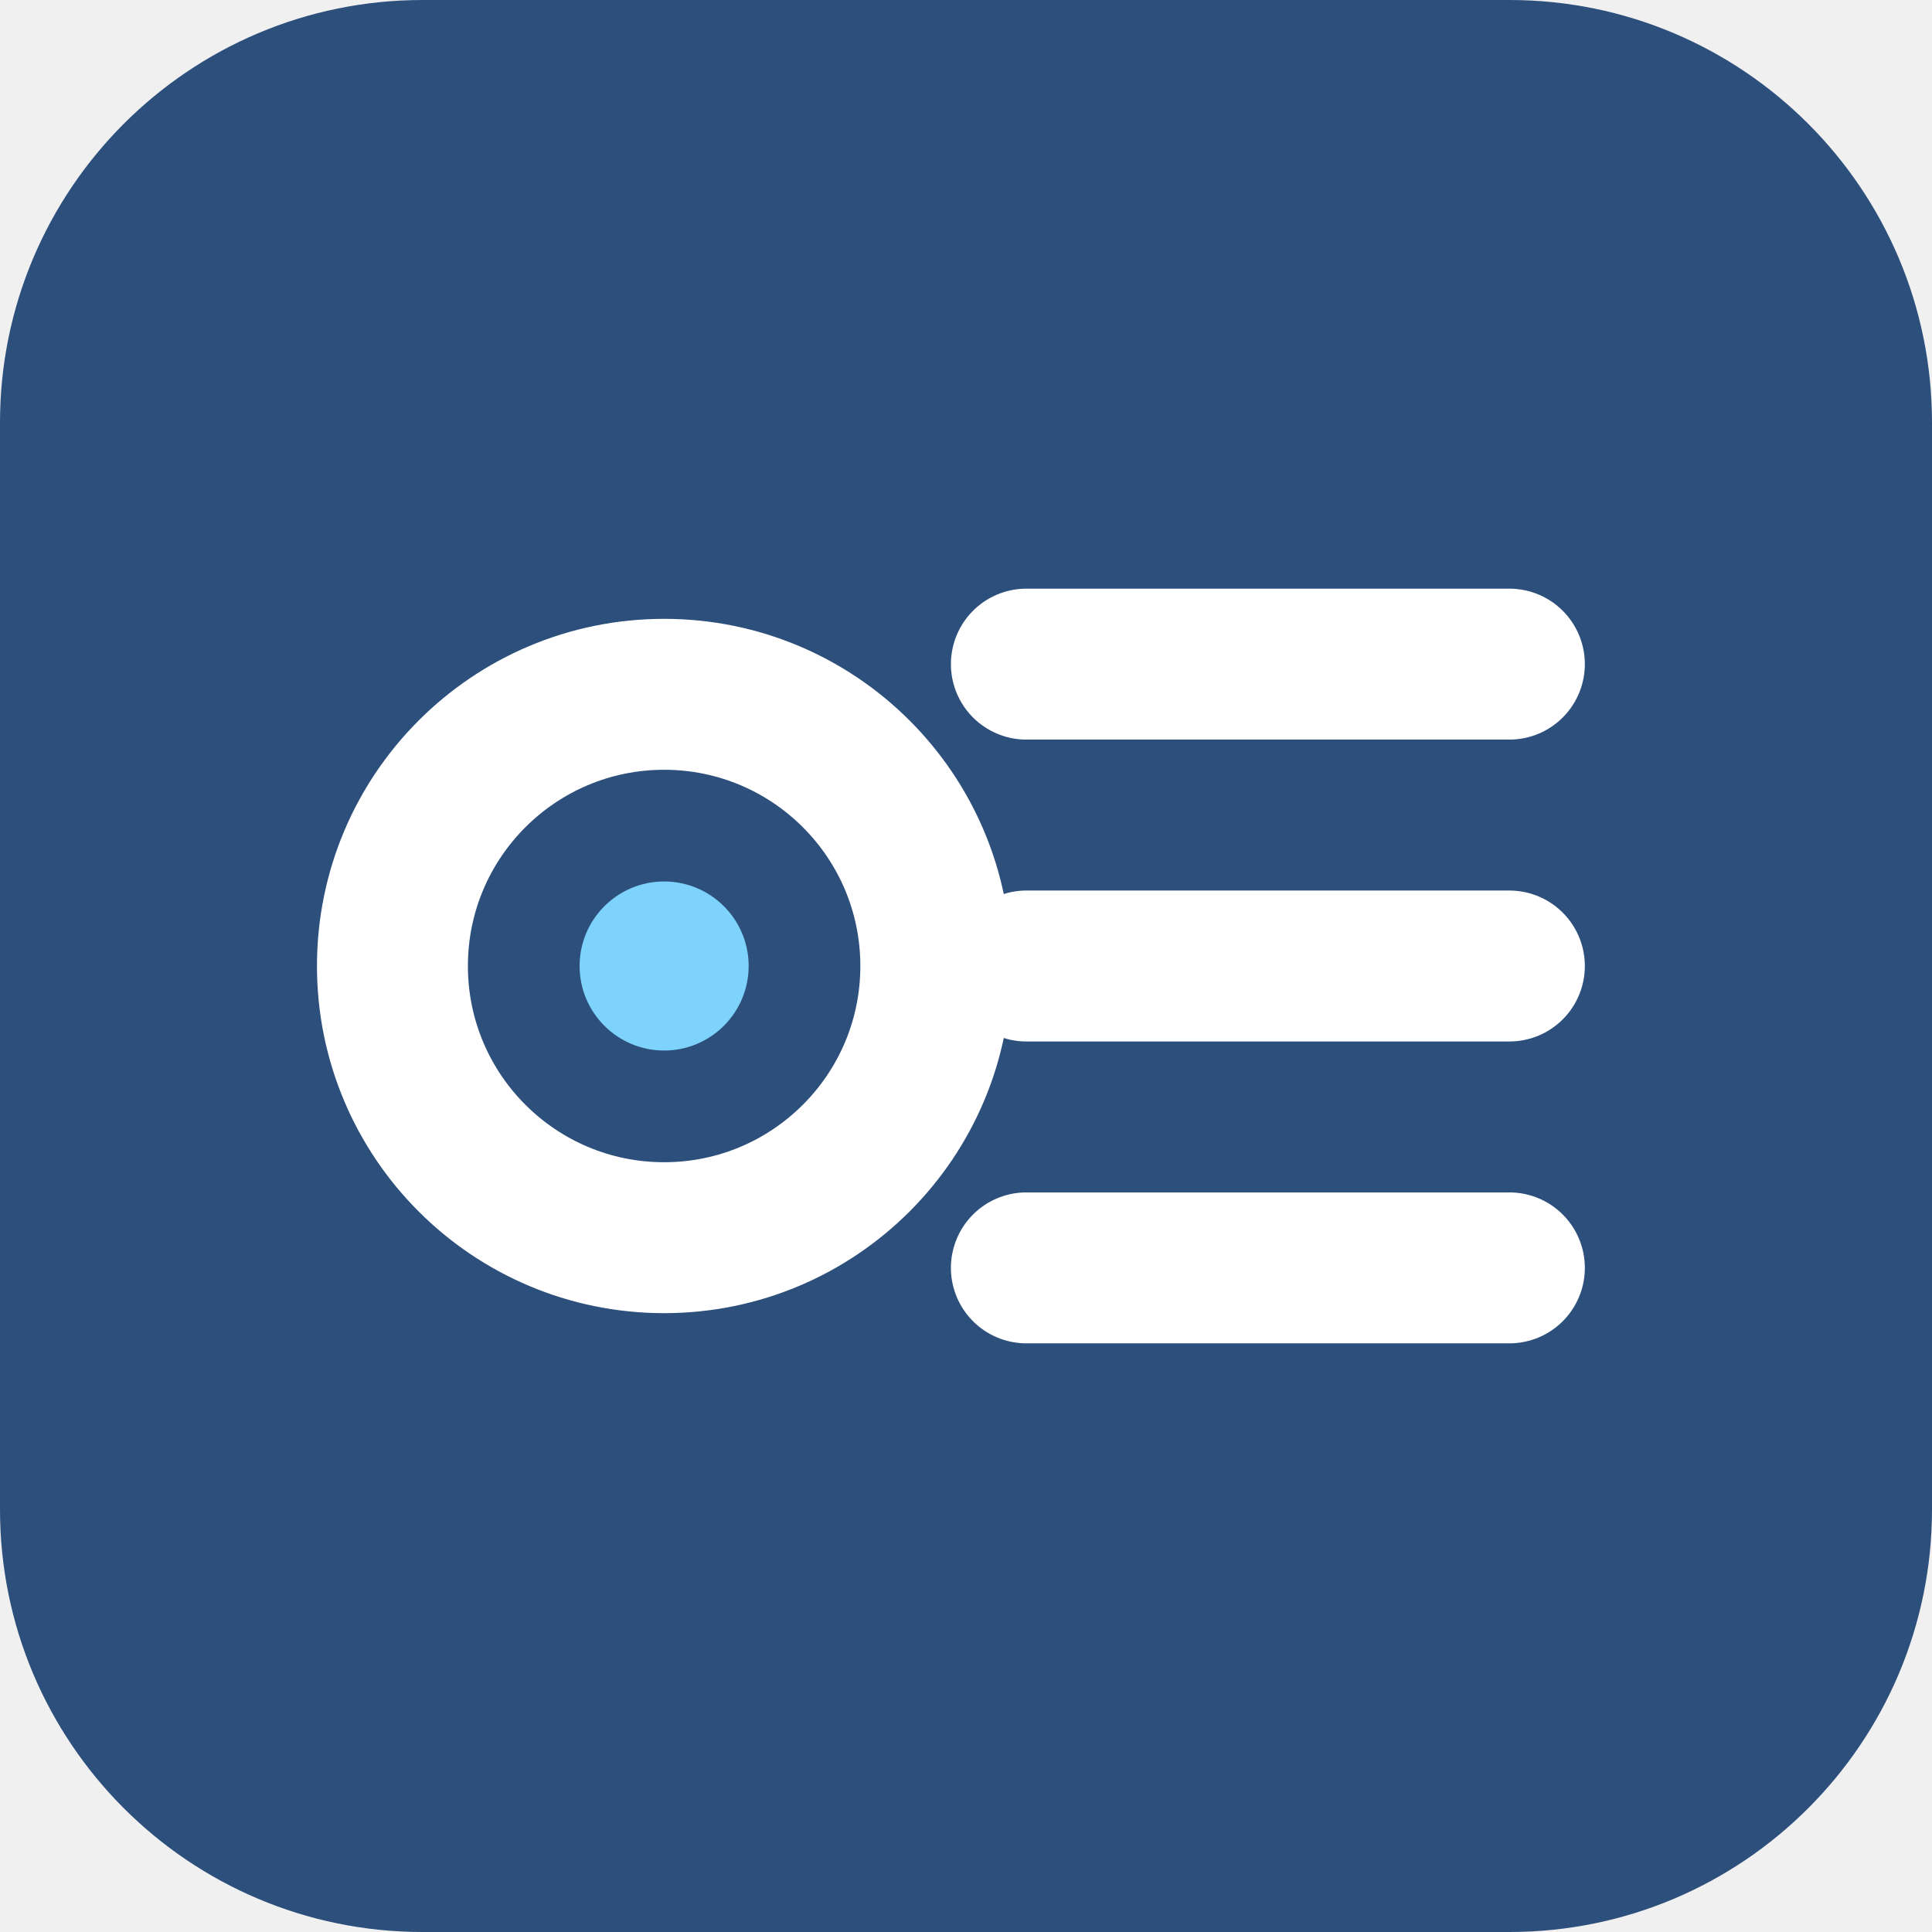
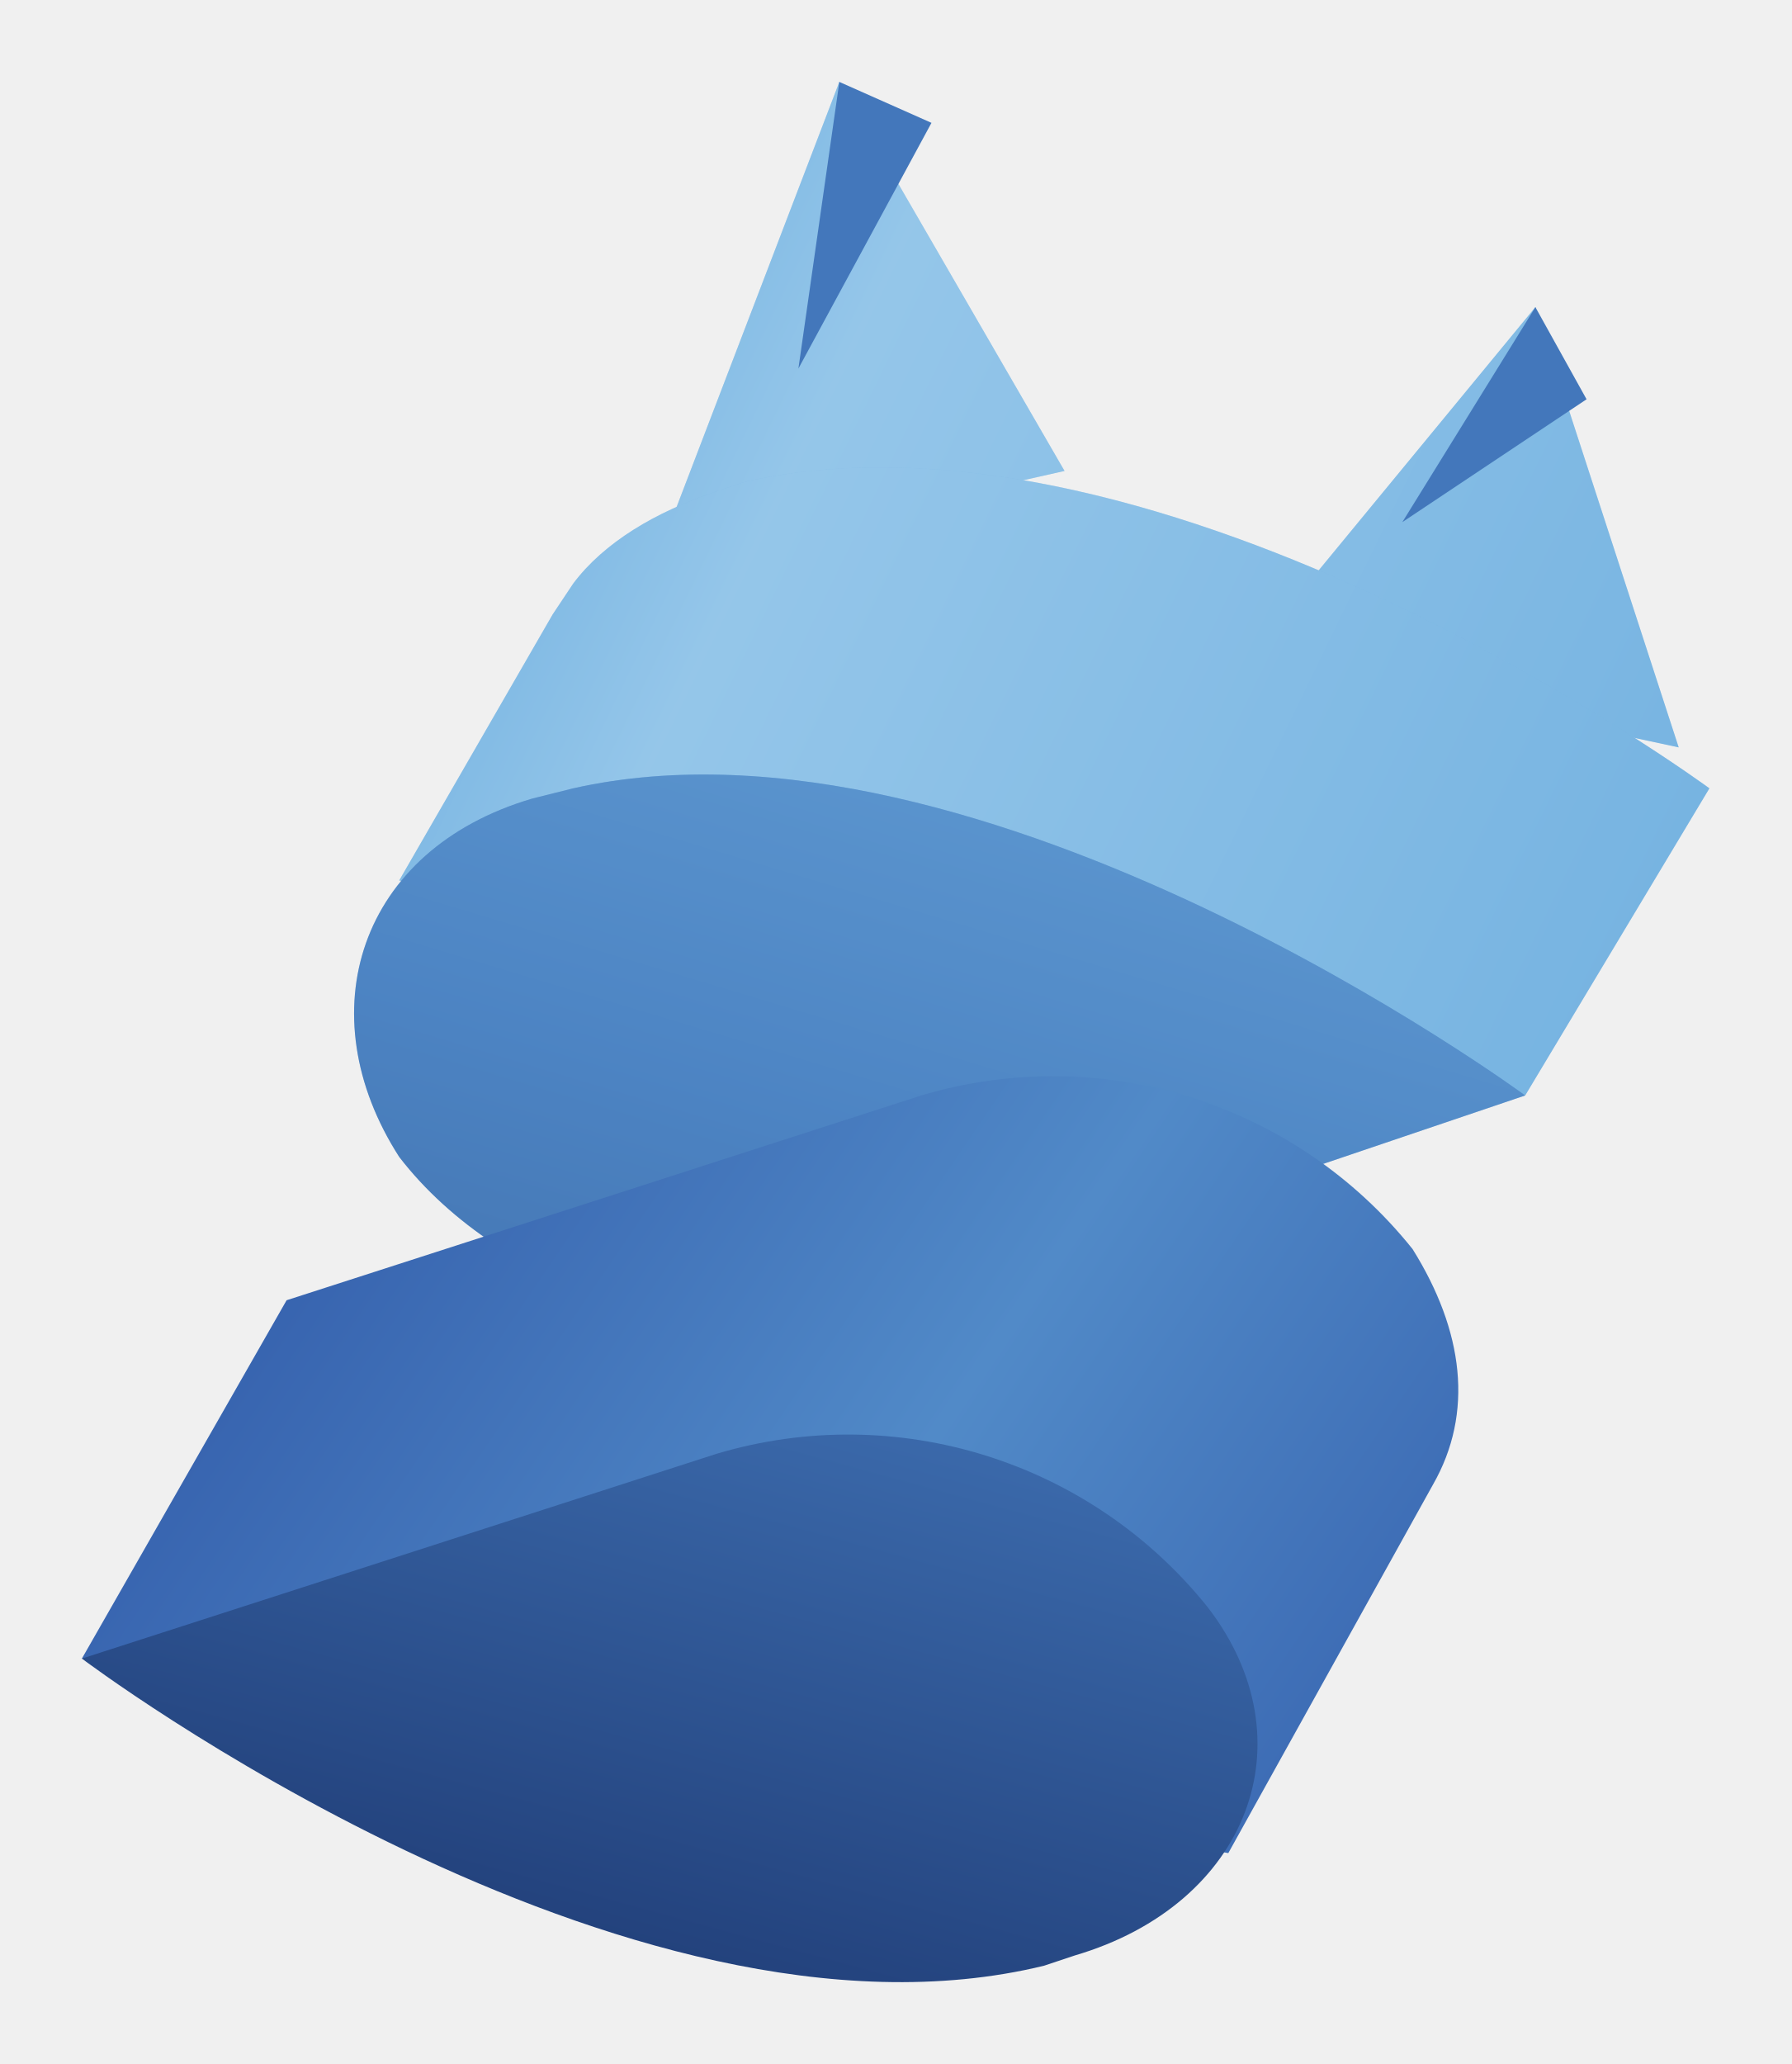
- <svg xmlns="http://www.w3.org/2000/svg" viewBox="0 0 32 32">
-   <rect width="32" height="32" rx="7" fill="#2c4f7c" />
-   <circle cx="11" cy="16" r="4.5" fill="none" stroke="#fff" stroke-width="2.5" />
-   <circle cx="11" cy="16" r="1.4" fill="#7dd3fc" />
-   <path d="M17 11h8M17 16h8M17 21h8" stroke="#fff" stroke-width="2.5" stroke-linecap="round" />
+ <svg xmlns="http://www.w3.org/2000/svg" viewBox="-4 -42 175 201.6" role="img" aria-label="Lynx Solid">
+   <defs>
+     <linearGradient id="top" gradientUnits="userSpaceOnUse" x1="27.5" y1="3" x2="152" y2="63.5">
+       <stop offset=".1" stop-color="#76b3e1" />
+       <stop offset=".3" stop-color="#dcf2fd" />
+       <stop offset="1" stop-color="#76b3e1" />
+     </linearGradient>
+     <linearGradient id="mid" gradientUnits="userSpaceOnUse" x1="95.8" y1="32.6" x2="74" y2="105.2">
+       <stop offset="0" stop-color="#76b3e1" />
+       <stop offset=".5" stop-color="#4377bb" />
+       <stop offset="1" stop-color="#1f3b77" />
+     </linearGradient>
+     <linearGradient id="low" gradientUnits="userSpaceOnUse" x1="18.4" y1="64.2" x2="144.3" y2="149.8">
+       <stop offset="0" stop-color="#315aa9" />
+       <stop offset=".5" stop-color="#518ac8" />
+       <stop offset="1" stop-color="#315aa9" />
+     </linearGradient>
+     <linearGradient id="foot" gradientUnits="userSpaceOnUse" x1="75.2" y1="74.5" x2="24.4" y2="260.8">
+       <stop offset="0" stop-color="#4377bb" />
+       <stop offset=".5" stop-color="#1a336b" />
+       <stop offset="1" stop-color="#1a336b" />
+     </linearGradient>
+   </defs>
+   <path d="M60 13 L78 -34 L100 4 Z" fill="#76b3e1" />
+   <path d="M60 13 L78 -34 L100 4 Z" opacity=".3" fill="url(#top)" />
+   <path d="M118 22 L146 -12 L160 31 Z" fill="#76b3e1" />
+   <path d="M118 22 L146 -12 L160 31 Z" opacity=".3" fill="url(#top)" />
+   <path d="M163 35S110-4 69 5l-3 1c-6 2-11 5-14 9l-2 3-15 26 26 5c11 7 25 10 38 7l46 9 18-30z" fill="#76b3e1" />
+   <path d="M163 35S110-4 69 5l-3 1c-6 2-11 5-14 9l-2 3-15 26 26 5c11 7 25 10 38 7l46 9 18-30z" opacity=".3" fill="url(#top)" />
+   <path d="M52 35l-4 1c-17 5-22 21-13 35 10 13 31 20 48 15l62-21S92 26 52 35z" fill="#518ac8" />
+   <path d="M52 35l-4 1c-17 5-22 21-13 35 10 13 31 20 48 15l62-21S92 26 52 35z" opacity=".3" fill="url(#mid)" />
+   <path d="M134 80a45 45 0 00-48-15L24 85 4 120l112 19 20-36c4-7 3-15-2-23z" fill="url(#low)" />
+   <path d="M114 115a45 45 0 00-48-15L4 120s53 40 94 30l3-1c17-5 23-21 13-34z" fill="url(#foot)" />
+   <path d="M78 -34 L87 -30 L74 -6 Z" fill="#4377bb" />
+   <path d="M146 -12 L151 -3 L133 9 Z" fill="#4377bb" />
</svg>
